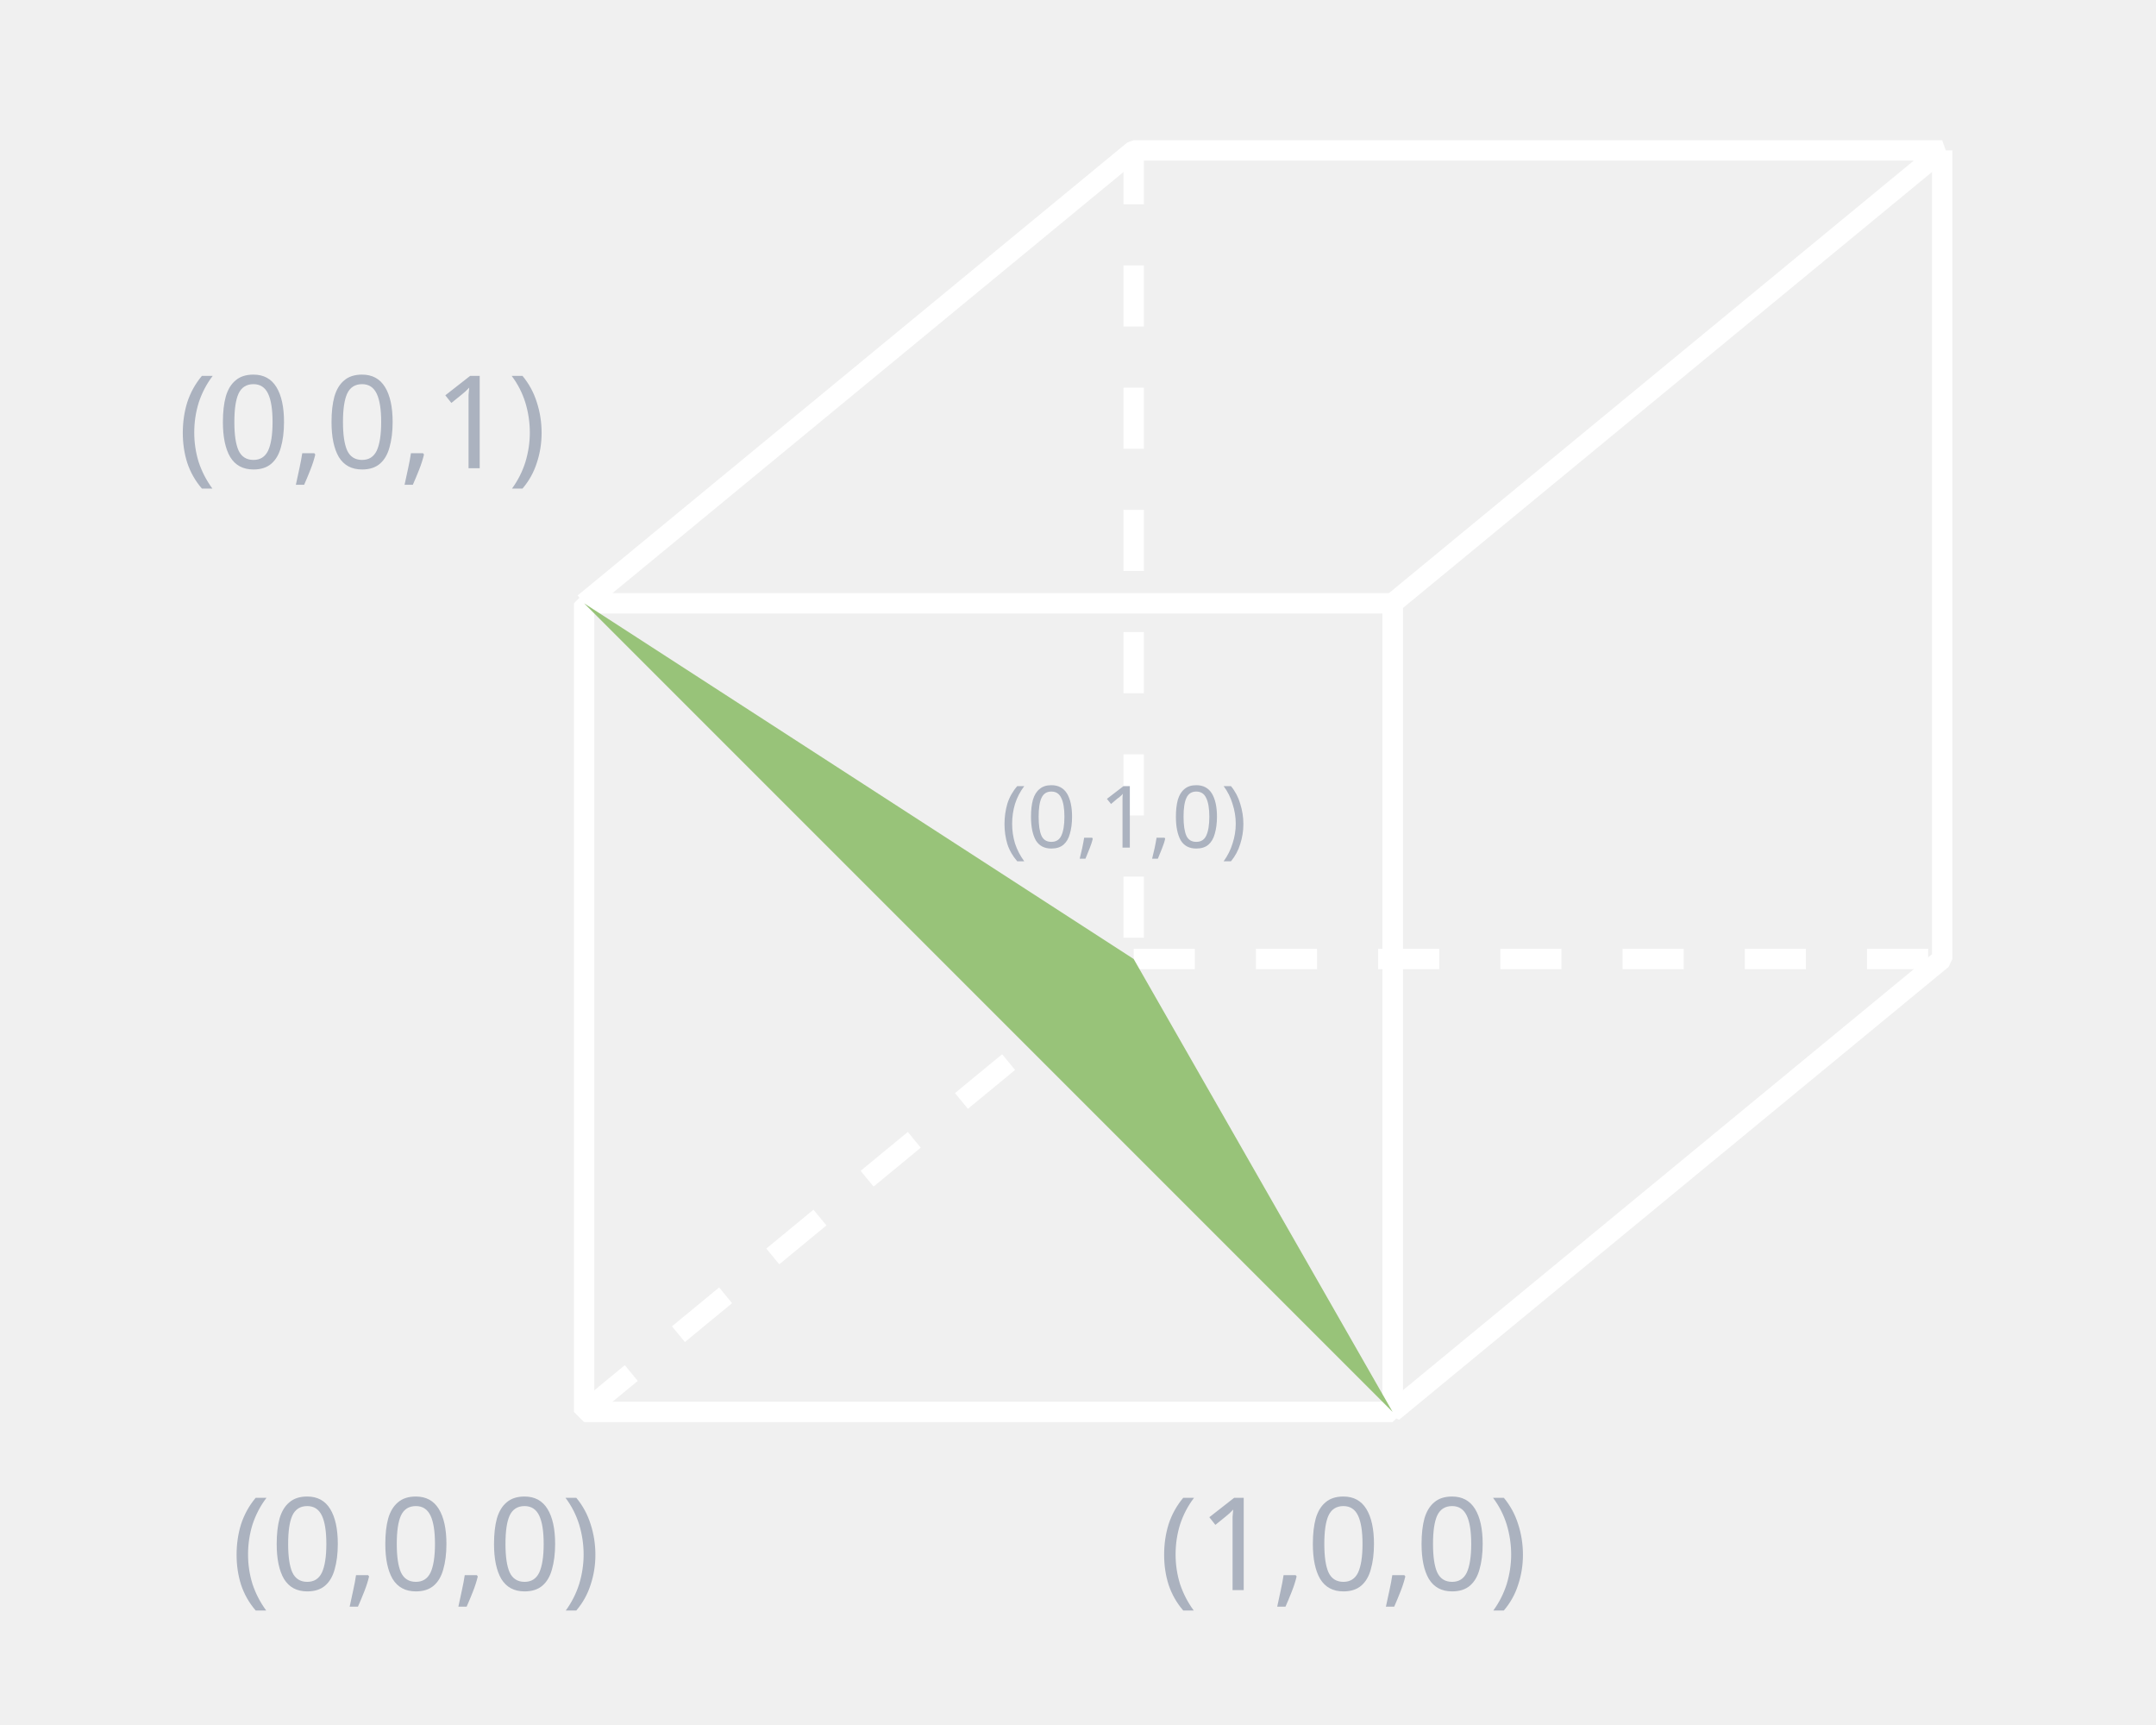
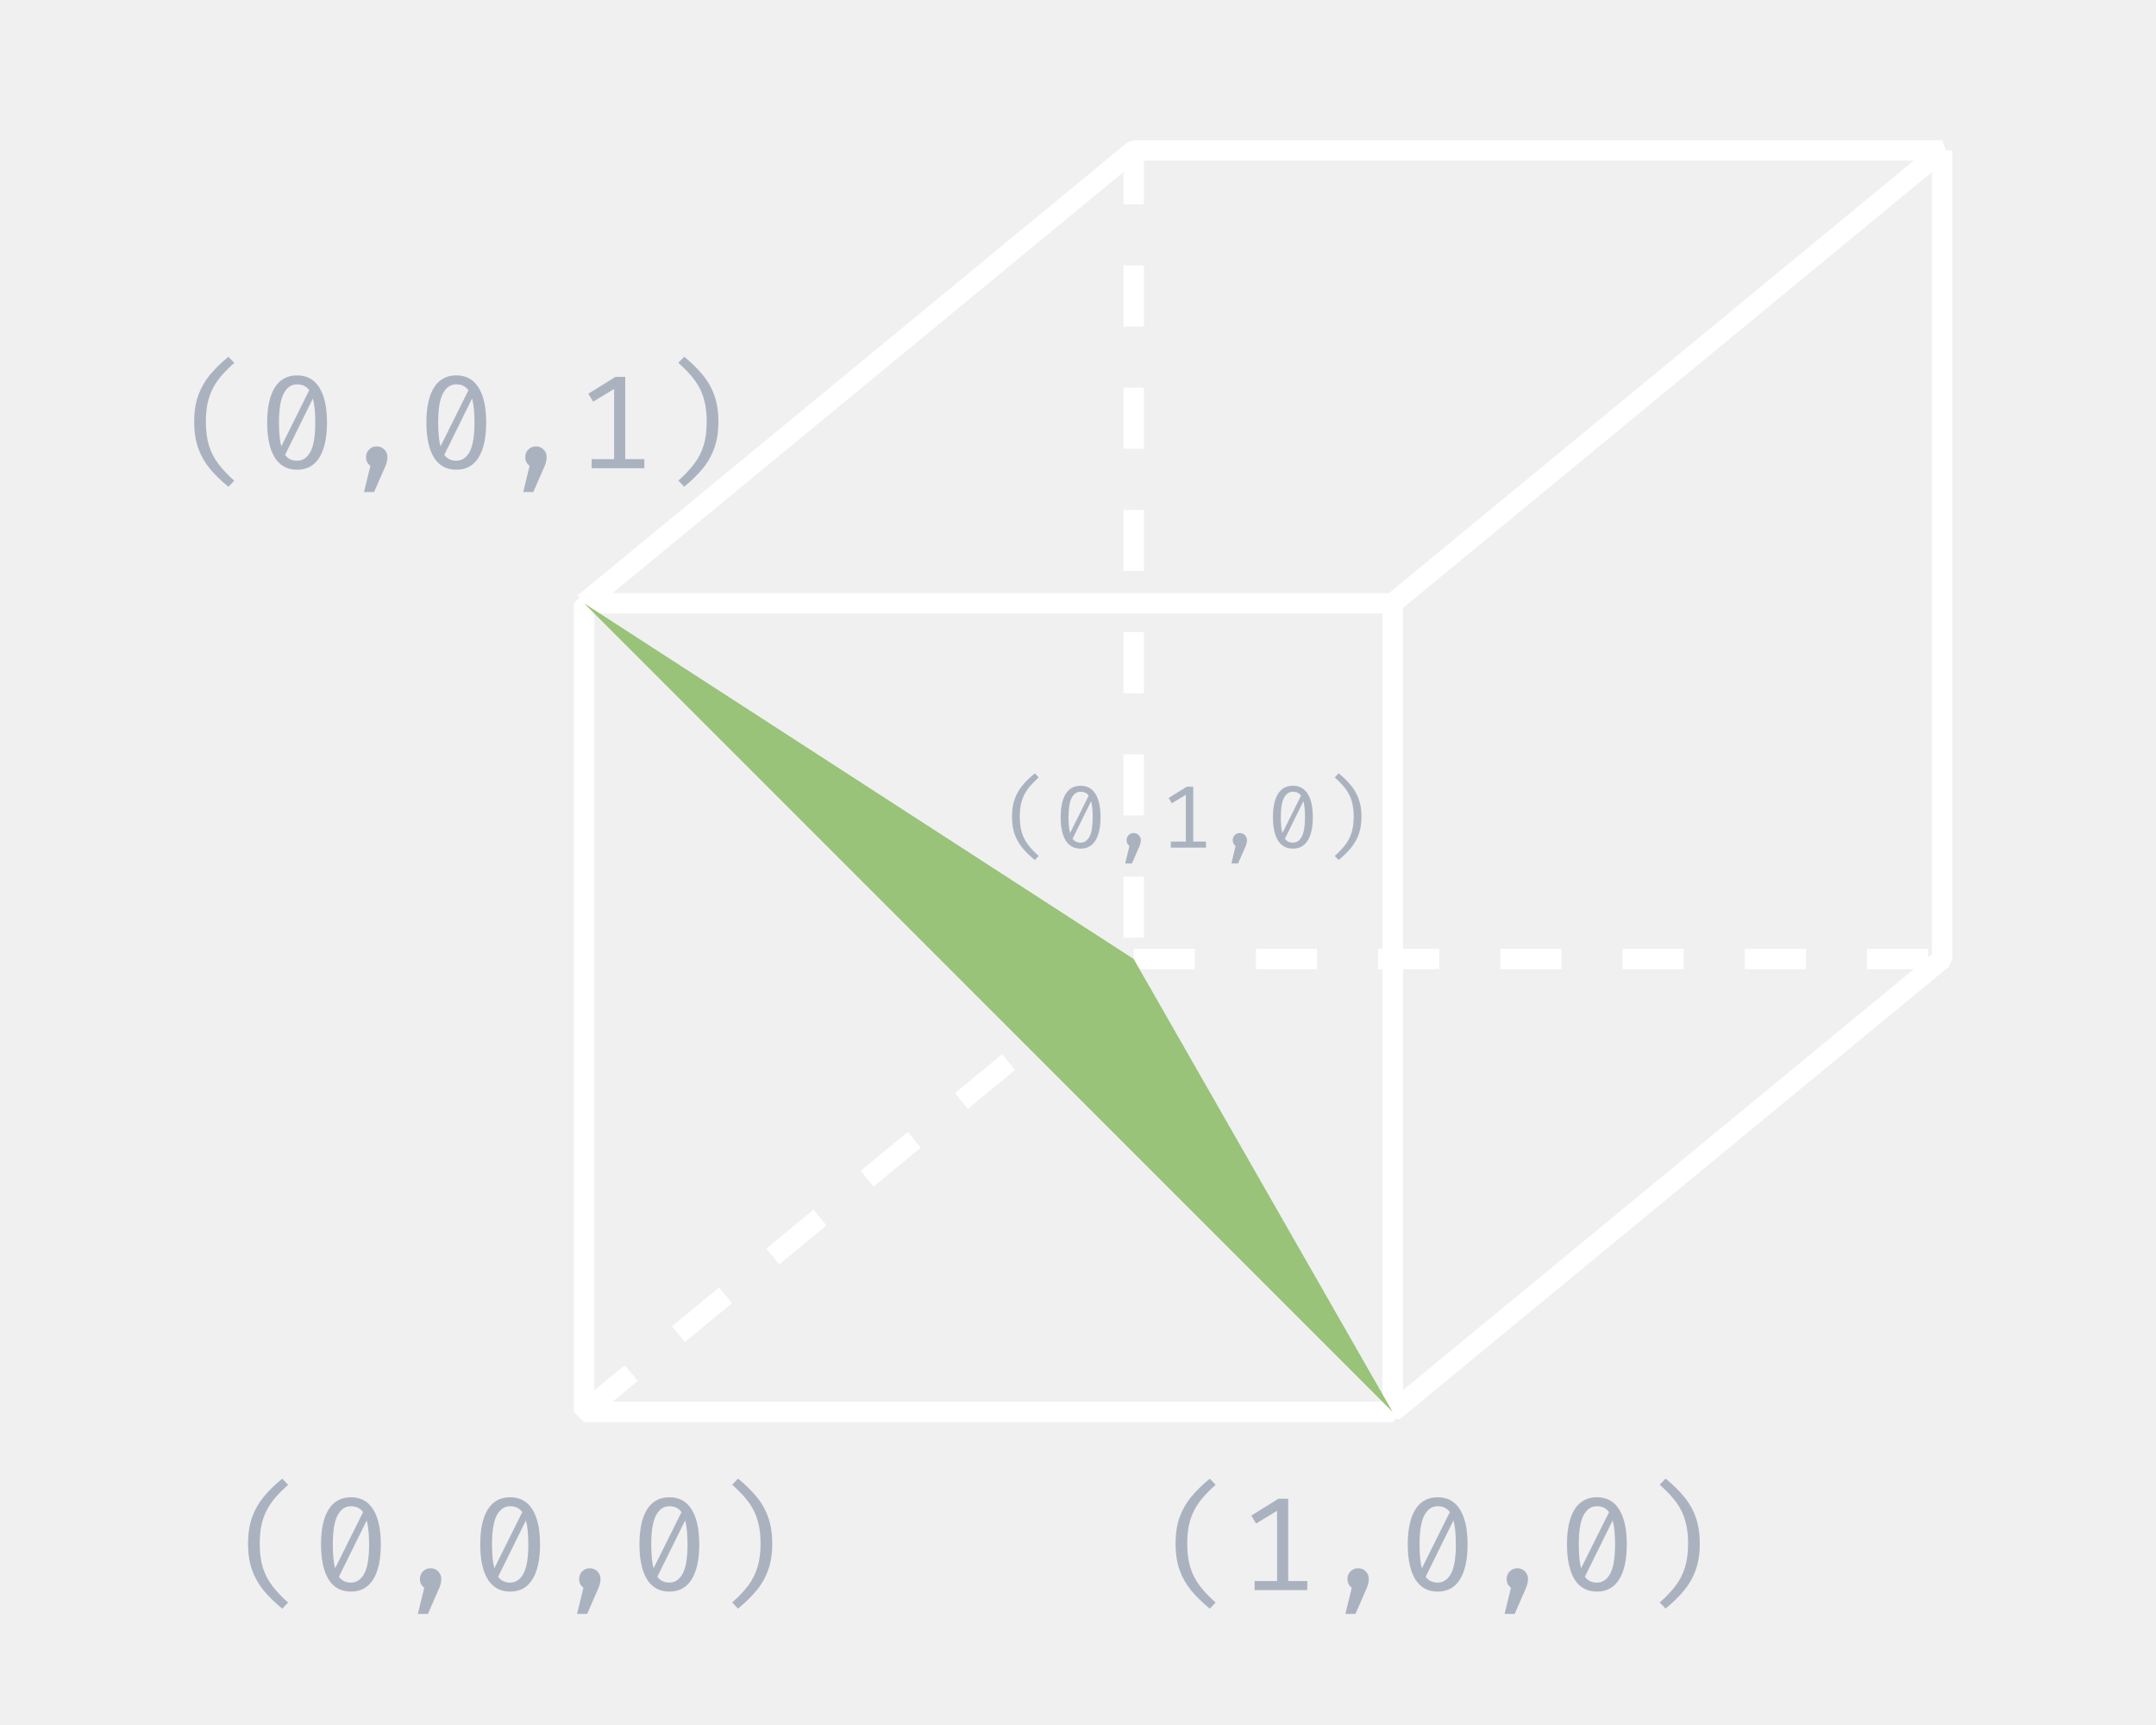
<svg xmlns="http://www.w3.org/2000/svg" width="400" height="320" viewBox="0 0 105.833 84.667" version="1.1" id="svg5">
  <defs id="defs2">
    <marker style="overflow:visible" id="Arrow2Mend" refX="0" refY="0" orient="auto">
      <path transform="scale(-0.6)" d="M 8.719,4.034 -2.207,0.016 8.719,-4.002 c -1.745,2.372 -1.735,5.617 -6e-7,8.035 z" style="fill:context-stroke;fill-rule:evenodd;stroke:context-stroke;stroke-width:0.625;stroke-linejoin:round" id="path7374" />
    </marker>
    <marker style="overflow:visible" id="Arrow1Lend" refX="0" refY="0" orient="auto">
      <path transform="matrix(-0.8,0,0,-0.8,-10,0)" style="fill:context-stroke;fill-rule:evenodd;stroke:context-stroke;stroke-width:1pt" d="M 0,0 5,-5 -12.5,0 5,5 Z" id="path7350" />
    </marker>
    <marker style="overflow:visible" id="Arrow1Mend" refX="0" refY="0" orient="auto">
      <path transform="matrix(-0.4,0,0,-0.4,-4,0)" style="fill:context-stroke;fill-rule:evenodd;stroke:context-stroke;stroke-width:1pt" d="M 0,0 5,-5 -12.5,0 5,5 Z" id="path7356" />
    </marker>
    <marker style="overflow:visible" id="TriangleOutL" refX="0" refY="0" orient="auto">
      <path transform="scale(0.8)" style="fill:context-stroke;fill-rule:evenodd;stroke:context-stroke;stroke-width:1pt" d="M 5.77,0 -2.88,5 V -5 Z" id="path7489" />
    </marker>
    <marker style="overflow:visible" id="TriangleOutM" refX="0" refY="0" orient="auto">
      <path transform="scale(0.4)" style="fill:context-stroke;fill-rule:evenodd;stroke:context-stroke;stroke-width:1pt" d="M 5.77,0 -2.88,5 V -5 Z" id="path7492" />
    </marker>
    <marker style="overflow:visible" id="TriangleInM" refX="0" refY="0" orient="auto">
      <path transform="scale(-0.4)" style="fill:context-stroke;fill-rule:evenodd;stroke:context-stroke;stroke-width:1pt" d="M 5.77,0 -2.88,5 V -5 Z" id="path7483" />
    </marker>
    <marker style="overflow:visible" id="TriangleInL" refX="0" refY="0" orient="auto">
      <path transform="scale(-0.8)" style="fill:context-stroke;fill-rule:evenodd;stroke:context-stroke;stroke-width:1pt" d="M 5.77,0 -2.88,5 V -5 Z" id="path7480" />
    </marker>
    <marker style="overflow:visible" id="Arrow1Mend-9" refX="0" refY="0" orient="auto">
      <path transform="matrix(-0.4,0,0,-0.4,-4,0)" style="fill:context-stroke;fill-rule:evenodd;stroke:context-stroke;stroke-width:1pt" d="M 0,0 5,-5 -12.5,0 5,5 Z" id="path7356-3" />
    </marker>
    <marker style="overflow:visible" id="Arrow1Mend_Fnone_S-abb2bf" refX="0" refY="0" orient="auto">
      <path transform="matrix(-0.4,0,0,-0.4,-4,0)" style="fill:#abb2bf;fill-rule:evenodd;stroke:#abb2bf;stroke-width:1pt" d="M 0,0 5,-5 -12.5,0 5,5 Z" id="path30204" />
    </marker>
  </defs>
  <g id="layer1">
    <rect style="fill:none;stroke:#ffffff;stroke-width:1;stroke-linejoin:bevel;stroke-opacity:1" id="rect69066" width="39.688" height="39.688" x="28.673" y="29.612" />
    <path style="fill:none;fill-opacity:1;stroke:#ffffff;stroke-width:1;stroke-linejoin:bevel;stroke-miterlimit:4;stroke-dasharray:none;stroke-dashoffset:0;stroke-opacity:1" d="M 28.673,29.612 55.65,7.383 H 95.337 L 68.36,29.612 V 69.3 L 95.337,47.07 V 7.383" id="path70004" />
    <path style="fill:none;fill-opacity:1;stroke:#ffffff;stroke-width:1;stroke-linejoin:bevel;stroke-miterlimit:4;stroke-dasharray:3, 3;stroke-dashoffset:0;stroke-opacity:1" d="M 28.673,69.3 55.65,47.07 V 7.383" id="path70300" />
    <path style="fill:none;fill-opacity:1;stroke:#ffffff;stroke-width:1;stroke-linejoin:bevel;stroke-miterlimit:4;stroke-dasharray:3, 3;stroke-dashoffset:0;stroke-opacity:1" d="M 55.65,47.07 H 95.337" id="path70302" />
    <path style="fill:#98c379;fill-opacity:1;stroke:none;stroke-width:1;stroke-linejoin:bevel;stroke-miterlimit:4;stroke-dasharray:none;stroke-dashoffset:0;stroke-opacity:1" d="M 28.673,29.612 68.36,69.3 55.65,47.07 Z" id="path70497" />
-     <text xml:space="preserve" style="font-size:6.35px;font-family:'Fira Code';-inkscape-font-specification:'Fira Code';fill:#98c379;fill-opacity:1;stroke:none;stroke-width:1;stroke-linejoin:bevel;stroke-miterlimit:4;stroke-dasharray:none;stroke-dashoffset:0;stroke-opacity:1" x="11.365" y="78.045" id="text74384">
-       <tspan id="tspan74382" style="font-size:6.35px;fill:#abb2bf;fill-opacity:1;stroke-width:1" x="11.365" y="78.045">(0,0,0)</tspan>
-     </text>
-     <text xml:space="preserve" style="font-size:6.35px;font-family:'Fira Code';-inkscape-font-specification:'Fira Code';fill:#98c379;fill-opacity:1;stroke:none;stroke-width:1;stroke-linejoin:bevel;stroke-miterlimit:4;stroke-dasharray:none;stroke-dashoffset:0;stroke-opacity:1" x="56.895" y="78.045" id="text74384-2">
-       <tspan id="tspan74382-6" style="font-size:6.35px;fill:#abb2bf;fill-opacity:1;stroke-width:1" x="56.895" y="78.045">(1,0,0)</tspan>
-     </text>
-     <text xml:space="preserve" style="font-size:6.35px;font-family:'Fira Code';-inkscape-font-specification:'Fira Code';fill:#98c379;fill-opacity:1;stroke:none;stroke-width:1;stroke-linejoin:bevel;stroke-miterlimit:4;stroke-dasharray:none;stroke-dashoffset:0;stroke-opacity:1" x="8.722" y="22.981" id="text74384-1">
-       <tspan id="tspan74382-8" style="font-size:6.35px;fill:#abb2bf;fill-opacity:1;stroke-width:1" x="8.722" y="22.981">(0,0,1)</tspan>
-     </text>
-     <text xml:space="preserve" style="font-size:4.233px;font-family:'Fira Code';-inkscape-font-specification:'Fira Code';fill:#98c379;fill-opacity:1;stroke:none;stroke-width:1;stroke-linejoin:bevel;stroke-miterlimit:4;stroke-dasharray:none;stroke-dashoffset:0;stroke-opacity:1" x="49.136" y="41.604" id="text74384-7">
-       <tspan id="tspan74382-9" style="font-size:4.233px;fill:#abb2bf;fill-opacity:1;stroke-width:1" x="49.136" y="41.604">(0,1,0)</tspan>
-     </text>
+     <g aria-label="(0,0,0)" id="text74384" style="font-size:6.35px;font-family:'Fira Code';-inkscape-font-specification:'Fira Code';fill:#98c379;stroke-width:1;stroke-linejoin:bevel">
+       <path d="m 12.749,75.765 q 0,0.681 0.153,1.176 0.156,0.492 0.466,0.899 0.309,0.407 0.775,0.817 l -0.287,0.3 q -0.528,-0.43 -0.905,-0.882 -0.374,-0.453 -0.576,-1.009 -0.199,-0.557 -0.199,-1.299 0,-0.742 0.199,-1.299 0.202,-0.557 0.576,-1.009 0.378,-0.453 0.905,-0.882 l 0.287,0.3 q -0.352,0.313 -0.615,0.615 -0.261,0.3 -0.433,0.632 -0.173,0.332 -0.261,0.733 -0.085,0.401 -0.085,0.912 z" style="fill:#abb2bf" id="path908" />
+       <path d="m 17.226,73.489 q 0.723,0 1.094,0.599 0.374,0.599 0.374,1.713 0,1.117 -0.374,1.719 -0.371,0.599 -1.094,0.599 -0.723,0 -1.097,-0.599 -0.371,-0.602 -0.371,-1.719 0,-1.114 0.371,-1.713 0.374,-0.599 1.097,-0.599 z m 0,0.44 q -0.414,0 -0.651,0.44 -0.238,0.436 -0.238,1.433 0,0.746 0.114,1.172 l 1.371,-2.755 q -0.205,-0.29 -0.596,-0.29 z m 0.892,1.872 q 0,-0.752 -0.117,-1.176 L 16.637,77.39 q 0.205,0.287 0.589,0.287 0.417,0 0.655,-0.44 0.238,-0.44 0.238,-1.436 z" style="fill:#abb2bf" id="path910" />
+       <path d="m 21.134,76.973 q 0.225,0 0.374,0.153 0.153,0.153 0.153,0.368 0,0.117 -0.029,0.238 -0.026,0.12 -0.098,0.274 L 21.007,79.214 H 20.512 l 0.313,-1.286 q -0.212,-0.153 -0.212,-0.433 0,-0.215 0.15,-0.368 0.15,-0.153 0.371,-0.153 z" style="fill:#abb2bf" id="path912" />
+       <path d="m 25.041,73.489 q 0.723,0 1.094,0.599 0.374,0.599 0.374,1.713 0,1.117 -0.374,1.719 -0.371,0.599 -1.094,0.599 -0.723,0 -1.097,-0.599 -0.371,-0.602 -0.371,-1.719 0,-1.114 0.371,-1.713 0.374,-0.599 1.097,-0.599 z m 0,0.44 q -0.414,0 -0.651,0.44 -0.238,0.436 -0.238,1.433 0,0.746 0.114,1.172 l 1.371,-2.755 q -0.205,-0.29 -0.596,-0.29 z m 0.892,1.872 q 0,-0.752 -0.117,-1.176 L 24.452,77.39 q 0.205,0.287 0.589,0.287 0.417,0 0.655,-0.44 0.238,-0.44 0.238,-1.436 z" style="fill:#abb2bf" id="path914" />
+       <path d="m 28.949,76.973 q 0.225,0 0.374,0.153 0.153,0.153 0.153,0.368 0,0.117 -0.029,0.238 -0.026,0.12 -0.098,0.274 L 28.822,79.214 h -0.495 l 0.313,-1.286 q -0.212,-0.153 -0.212,-0.433 0,-0.215 0.15,-0.368 0.15,-0.153 0.371,-0.153 z" style="fill:#abb2bf" id="path916" />
+       <path d="m 32.857,73.489 q 0.723,0 1.094,0.599 0.374,0.599 0.374,1.713 0,1.117 -0.374,1.719 -0.371,0.599 -1.094,0.599 -0.723,0 -1.097,-0.599 -0.371,-0.602 -0.371,-1.719 0,-1.114 0.371,-1.713 0.374,-0.599 1.097,-0.599 z m 0,0.44 q -0.414,0 -0.651,0.44 -0.238,0.436 -0.238,1.433 0,0.746 0.114,1.172 l 1.371,-2.755 q -0.205,-0.29 -0.596,-0.29 z m 0.892,1.872 q 0,-0.752 -0.117,-1.176 L 32.267,77.39 q 0.205,0.287 0.589,0.287 0.417,0 0.655,-0.44 0.238,-0.44 0.238,-1.436 z" style="fill:#abb2bf" id="path918" />
+       <path d="m 37.334,75.765 q 0,-0.511 -0.088,-0.912 -0.085,-0.401 -0.257,-0.733 -0.173,-0.332 -0.436,-0.632 -0.261,-0.303 -0.612,-0.615 l 0.287,-0.3 q 0.528,0.43 0.902,0.882 0.378,0.453 0.576,1.009 0.202,0.557 0.202,1.299 0,0.742 -0.202,1.299 -0.199,0.557 -0.576,1.009 -0.374,0.453 -0.902,0.882 l -0.287,-0.3 q 0.466,-0.41 0.775,-0.817 0.309,-0.407 0.462,-0.899 0.156,-0.495 0.156,-1.176 z" style="fill:#abb2bf" id="path920" />
+     </g>
+     <g aria-label="(1,0,0)" id="text74384-2" style="font-size:6.35px;font-family:'Fira Code';-inkscape-font-specification:'Fira Code';fill:#98c379;stroke-width:1;stroke-linejoin:bevel">
+       <path d="m 58.279,75.765 q 0,0.681 0.153,1.176 0.156,0.492 0.466,0.899 0.309,0.407 0.775,0.817 l -0.287,0.3 q -0.528,-0.43 -0.905,-0.882 -0.374,-0.453 -0.576,-1.009 -0.199,-0.557 -0.199,-1.299 0,-0.742 0.199,-1.299 0.202,-0.557 0.576,-1.009 0.378,-0.453 0.905,-0.882 l 0.287,0.3 q -0.352,0.313 -0.615,0.615 -0.261,0.3 -0.433,0.632 -0.173,0.332 -0.261,0.733 -0.085,0.401 -0.085,0.912 z" style="fill:#abb2bf" id="path953" />
+       <path d="m 64.173,77.599 v 0.446 h -2.589 v -0.446 h 1.104 v -3.445 l -1.029,0.625 -0.238,-0.391 1.335,-0.827 h 0.479 v 4.038 z" style="fill:#abb2bf" id="path955" />
+       <path d="m 66.665,76.973 q 0.225,0 0.374,0.153 0.153,0.153 0.153,0.368 0,0.117 -0.029,0.238 -0.026,0.12 -0.098,0.274 l -0.528,1.208 h -0.495 l 0.313,-1.286 q -0.212,-0.153 -0.212,-0.433 0,-0.215 0.15,-0.368 0.15,-0.153 0.371,-0.153 z" style="fill:#abb2bf" id="path957" />
+       <path d="m 70.572,73.489 q 0.723,0 1.094,0.599 0.374,0.599 0.374,1.713 0,1.117 -0.374,1.719 -0.371,0.599 -1.094,0.599 -0.723,0 -1.097,-0.599 -0.371,-0.602 -0.371,-1.719 0,-1.114 0.371,-1.713 0.374,-0.599 1.097,-0.599 z m 0,0.44 q -0.414,0 -0.651,0.44 -0.238,0.436 -0.238,1.433 0,0.746 0.114,1.172 l 1.371,-2.755 q -0.205,-0.29 -0.596,-0.29 z m 0.892,1.872 q 0,-0.752 -0.117,-1.176 L 69.983,77.39 q 0.205,0.287 0.589,0.287 0.417,0 0.655,-0.44 0.238,-0.44 0.238,-1.436 z" style="fill:#abb2bf" id="path959" />
+       <path d="m 74.48,76.973 q 0.225,0 0.374,0.153 0.153,0.153 0.153,0.368 0,0.117 -0.029,0.238 -0.026,0.12 -0.098,0.274 l -0.528,1.208 h -0.495 l 0.313,-1.286 q -0.212,-0.153 -0.212,-0.433 0,-0.215 0.15,-0.368 0.15,-0.153 0.371,-0.153 z" style="fill:#abb2bf" id="path961" />
+       <path d="m 78.388,73.489 q 0.723,0 1.094,0.599 0.374,0.599 0.374,1.713 0,1.117 -0.374,1.719 -0.371,0.599 -1.094,0.599 -0.723,0 -1.097,-0.599 -0.371,-0.602 -0.371,-1.719 0,-1.114 0.371,-1.713 0.374,-0.599 1.097,-0.599 z m 0,0.44 q -0.414,0 -0.651,0.44 -0.238,0.436 -0.238,1.433 0,0.746 0.114,1.172 l 1.371,-2.755 q -0.205,-0.29 -0.596,-0.29 z m 0.892,1.872 q 0,-0.752 -0.117,-1.176 L 77.798,77.39 q 0.205,0.287 0.589,0.287 0.417,0 0.655,-0.44 0.238,-0.44 0.238,-1.436 z" style="fill:#abb2bf" id="path963" />
+       <path d="m 82.865,75.765 q 0,-0.511 -0.088,-0.912 -0.085,-0.401 -0.257,-0.733 -0.173,-0.332 -0.436,-0.632 -0.261,-0.303 -0.612,-0.615 l 0.287,-0.3 q 0.528,0.43 0.902,0.882 0.378,0.453 0.576,1.009 0.202,0.557 0.202,1.299 0,0.742 -0.202,1.299 -0.199,0.557 -0.576,1.009 -0.374,0.453 -0.902,0.882 l -0.287,-0.3 q 0.466,-0.41 0.775,-0.817 0.309,-0.407 0.462,-0.899 0.156,-0.495 0.156,-1.176 z" style="fill:#abb2bf" id="path965" />
+     </g>
+     <g aria-label="(0,0,1)" id="text74384-1" style="font-size:6.35px;font-family:'Fira Code';-inkscape-font-specification:'Fira Code';fill:#98c379;stroke-width:1;stroke-linejoin:bevel">
+       <path d="m 10.106,20.701 q 0,0.681 0.153,1.176 0.156,0.492 0.466,0.899 0.309,0.407 0.775,0.817 l -0.287,0.3 Q 10.685,23.463 10.307,23.01 9.933,22.557 9.731,22.001 q -0.199,-0.557 -0.199,-1.299 0,-0.742 0.199,-1.299 0.202,-0.557 0.576,-1.009 0.378,-0.453 0.905,-0.882 l 0.287,0.3 q -0.352,0.313 -0.615,0.615 -0.261,0.3 -0.433,0.632 -0.173,0.332 -0.261,0.733 -0.085,0.401 -0.085,0.912 z" style="fill:#abb2bf" id="path923" />
+       <path d="m 14.583,18.425 q 0.723,0 1.094,0.599 0.374,0.599 0.374,1.713 0,1.117 -0.374,1.719 -0.371,0.599 -1.094,0.599 -0.723,0 -1.097,-0.599 -0.371,-0.602 -0.371,-1.719 0,-1.114 0.371,-1.713 0.374,-0.599 1.097,-0.599 z m 0,0.44 q -0.414,0 -0.651,0.44 -0.238,0.436 -0.238,1.433 0,0.746 0.114,1.172 L 15.179,19.154 Q 14.974,18.865 14.583,18.865 Z m 0.892,1.872 q 0,-0.752 -0.117,-1.176 l -1.364,2.765 q 0.205,0.287 0.589,0.287 0.417,0 0.655,-0.44 0.238,-0.44 0.238,-1.436 z" style="fill:#abb2bf" id="path925" />
+       <path d="m 18.491,21.909 q 0.225,0 0.374,0.153 0.153,0.153 0.153,0.368 0,0.117 -0.029,0.238 -0.026,0.12 -0.098,0.274 l -0.528,1.208 h -0.495 l 0.313,-1.286 q -0.212,-0.153 -0.212,-0.433 0,-0.215 0.15,-0.368 0.15,-0.153 0.371,-0.153 z" style="fill:#abb2bf" id="path927" />
+       <path d="m 22.398,18.425 q 0.723,0 1.094,0.599 0.374,0.599 0.374,1.713 0,1.117 -0.374,1.719 -0.371,0.599 -1.094,0.599 -0.723,0 -1.097,-0.599 -0.371,-0.602 -0.371,-1.719 0,-1.114 0.371,-1.713 0.374,-0.599 1.097,-0.599 z m 0,0.44 q -0.414,0 -0.651,0.44 -0.238,0.436 -0.238,1.433 0,0.746 0.114,1.172 l 1.371,-2.755 q -0.205,-0.29 -0.596,-0.29 z m 0.892,1.872 q 0,-0.752 -0.117,-1.176 l -1.364,2.765 q 0.205,0.287 0.589,0.287 0.417,0 0.655,-0.44 0.238,-0.44 0.238,-1.436 z" style="fill:#abb2bf" id="path929" />
+       <path d="m 26.306,21.909 q 0.225,0 0.374,0.153 0.153,0.153 0.153,0.368 0,0.117 -0.029,0.238 -0.026,0.12 -0.098,0.274 l -0.528,1.208 h -0.495 l 0.313,-1.286 q -0.212,-0.153 -0.212,-0.433 0,-0.215 0.15,-0.368 0.15,-0.153 0.371,-0.153 z" style="fill:#abb2bf" id="path931" />
+       <path d="m 31.63,22.535 v 0.446 h -2.589 v -0.446 h 1.104 v -3.445 l -1.029,0.625 -0.238,-0.391 1.335,-0.827 h 0.479 v 4.038 z" style="fill:#abb2bf" id="path933" />
+       <path d="m 34.691,20.701 q 0,-0.511 -0.088,-0.912 -0.085,-0.401 -0.257,-0.733 -0.173,-0.332 -0.436,-0.632 -0.261,-0.303 -0.612,-0.615 l 0.287,-0.3 q 0.528,0.43 0.902,0.882 0.378,0.453 0.576,1.009 0.202,0.557 0.202,1.299 0,0.742 -0.202,1.299 -0.199,0.557 -0.576,1.009 -0.374,0.453 -0.902,0.882 l -0.287,-0.3 q 0.466,-0.41 0.775,-0.817 0.309,-0.407 0.462,-0.899 0.156,-0.495 0.156,-1.176 z" style="fill:#abb2bf" id="path935" />
+     </g>
+     <g aria-label="(0,1,0)" id="text74384-7" style="font-size:4.233px;font-family:'Fira Code';-inkscape-font-specification:'Fira Code';fill:#98c379;stroke-width:1;stroke-linejoin:bevel">
+       <path d="m 50.059,40.084 q 0,0.454 0.102,0.784 0.104,0.328 0.31,0.599 0.206,0.271 0.517,0.545 l -0.191,0.2 q -0.352,-0.287 -0.604,-0.588 -0.25,-0.302 -0.384,-0.673 -0.132,-0.371 -0.132,-0.866 0,-0.495 0.132,-0.866 0.135,-0.371 0.384,-0.673 0.252,-0.302 0.604,-0.588 l 0.191,0.2 q -0.234,0.208 -0.41,0.41 -0.174,0.2 -0.289,0.421 -0.115,0.221 -0.174,0.488 -0.056,0.267 -0.056,0.608 z" style="fill:#abb2bf" id="path938" />
+       <path d="m 53.044,38.567 q 0.482,0 0.729,0.399 0.25,0.399 0.25,1.142 0,0.745 -0.25,1.146 -0.247,0.399 -0.729,0.399 -0.482,0 -0.732,-0.399 -0.247,-0.402 -0.247,-1.146 0,-0.742 0.247,-1.142 0.25,-0.399 0.732,-0.399 z m 0,0.293 q -0.276,0 -0.434,0.293 -0.158,0.291 -0.158,0.955 0,0.497 0.076,0.782 l 0.914,-1.837 q -0.137,-0.193 -0.397,-0.193 z m 0.595,1.248 q 0,-0.501 -0.078,-0.784 l -0.91,1.843 q 0.137,0.191 0.393,0.191 0.278,0 0.436,-0.293 0.158,-0.293 0.158,-0.957 z" style="fill:#abb2bf" id="path940" />
+       <path d="m 55.649,40.889 q 0.15,0 0.25,0.102 0.102,0.102 0.102,0.245 0,0.078 -0.02,0.158 -0.017,0.08 -0.065,0.182 l -0.352,0.805 h -0.33 l 0.208,-0.858 q -0.141,-0.102 -0.141,-0.289 0,-0.143 0.1,-0.245 0.1,-0.102 0.247,-0.102 z" style="fill:#abb2bf" id="path942" />
+       <path d="m 59.199,41.306 v 0.297 h -1.726 v -0.297 h 0.736 v -2.297 l -0.686,0.417 -0.158,-0.261 0.89,-0.551 h 0.319 v 2.692 z" style="fill:#abb2bf" id="path944" />
+       <path d="m 60.86,40.889 q 0.15,0 0.25,0.102 0.102,0.102 0.102,0.245 0,0.078 -0.02,0.158 -0.017,0.08 -0.065,0.182 l -0.352,0.805 h -0.33 l 0.208,-0.858 q -0.141,-0.102 -0.141,-0.289 0,-0.143 0.1,-0.245 0.1,-0.102 0.247,-0.102 z" style="fill:#abb2bf" id="path946" />
+       <path d="m 63.465,38.567 q 0.482,0 0.729,0.399 0.25,0.399 0.25,1.142 0,0.745 -0.25,1.146 -0.247,0.399 -0.729,0.399 -0.482,0 -0.732,-0.399 -0.247,-0.402 -0.247,-1.146 0,-0.742 0.247,-1.142 0.25,-0.399 0.732,-0.399 z m 0,0.293 q -0.276,0 -0.434,0.293 -0.158,0.291 -0.158,0.955 0,0.497 0.076,0.782 l 0.914,-1.837 q -0.137,-0.193 -0.397,-0.193 z m 0.595,1.248 q 0,-0.501 -0.078,-0.784 l -0.91,1.843 q 0.137,0.191 0.393,0.191 0.278,0 0.436,-0.293 0.158,-0.293 0.158,-0.957 z" style="fill:#abb2bf" id="path948" />
+       <path d="m 66.45,40.084 q 0,-0.341 -0.059,-0.608 -0.056,-0.267 -0.172,-0.488 -0.115,-0.221 -0.291,-0.421 -0.174,-0.202 -0.408,-0.41 l 0.191,-0.2 q 0.352,0.287 0.601,0.588 0.252,0.302 0.384,0.673 0.135,0.371 0.135,0.866 0,0.495 -0.135,0.866 -0.132,0.371 -0.384,0.673 -0.25,0.302 -0.601,0.588 l -0.191,-0.2 q 0.31,-0.274 0.517,-0.545 0.206,-0.271 0.308,-0.599 0.104,-0.33 0.104,-0.784 z" style="fill:#abb2bf" id="path950" />
+     </g>
    <text xml:space="preserve" style="font-size:4.233px;font-family:'Fira Code';-inkscape-font-specification:'Fira Code';fill:#abb2bf;fill-opacity:1;stroke:#abb2bf;stroke-width:1;stroke-linejoin:bevel;stroke-miterlimit:4;stroke-dasharray:3, 3;stroke-dashoffset:0;stroke-opacity:1" x="46.093" y="53.978" id="text119297">
      <tspan id="tspan119295" style="stroke-width:1" x="46.093" y="53.978" />
    </text>
  </g>
</svg>
